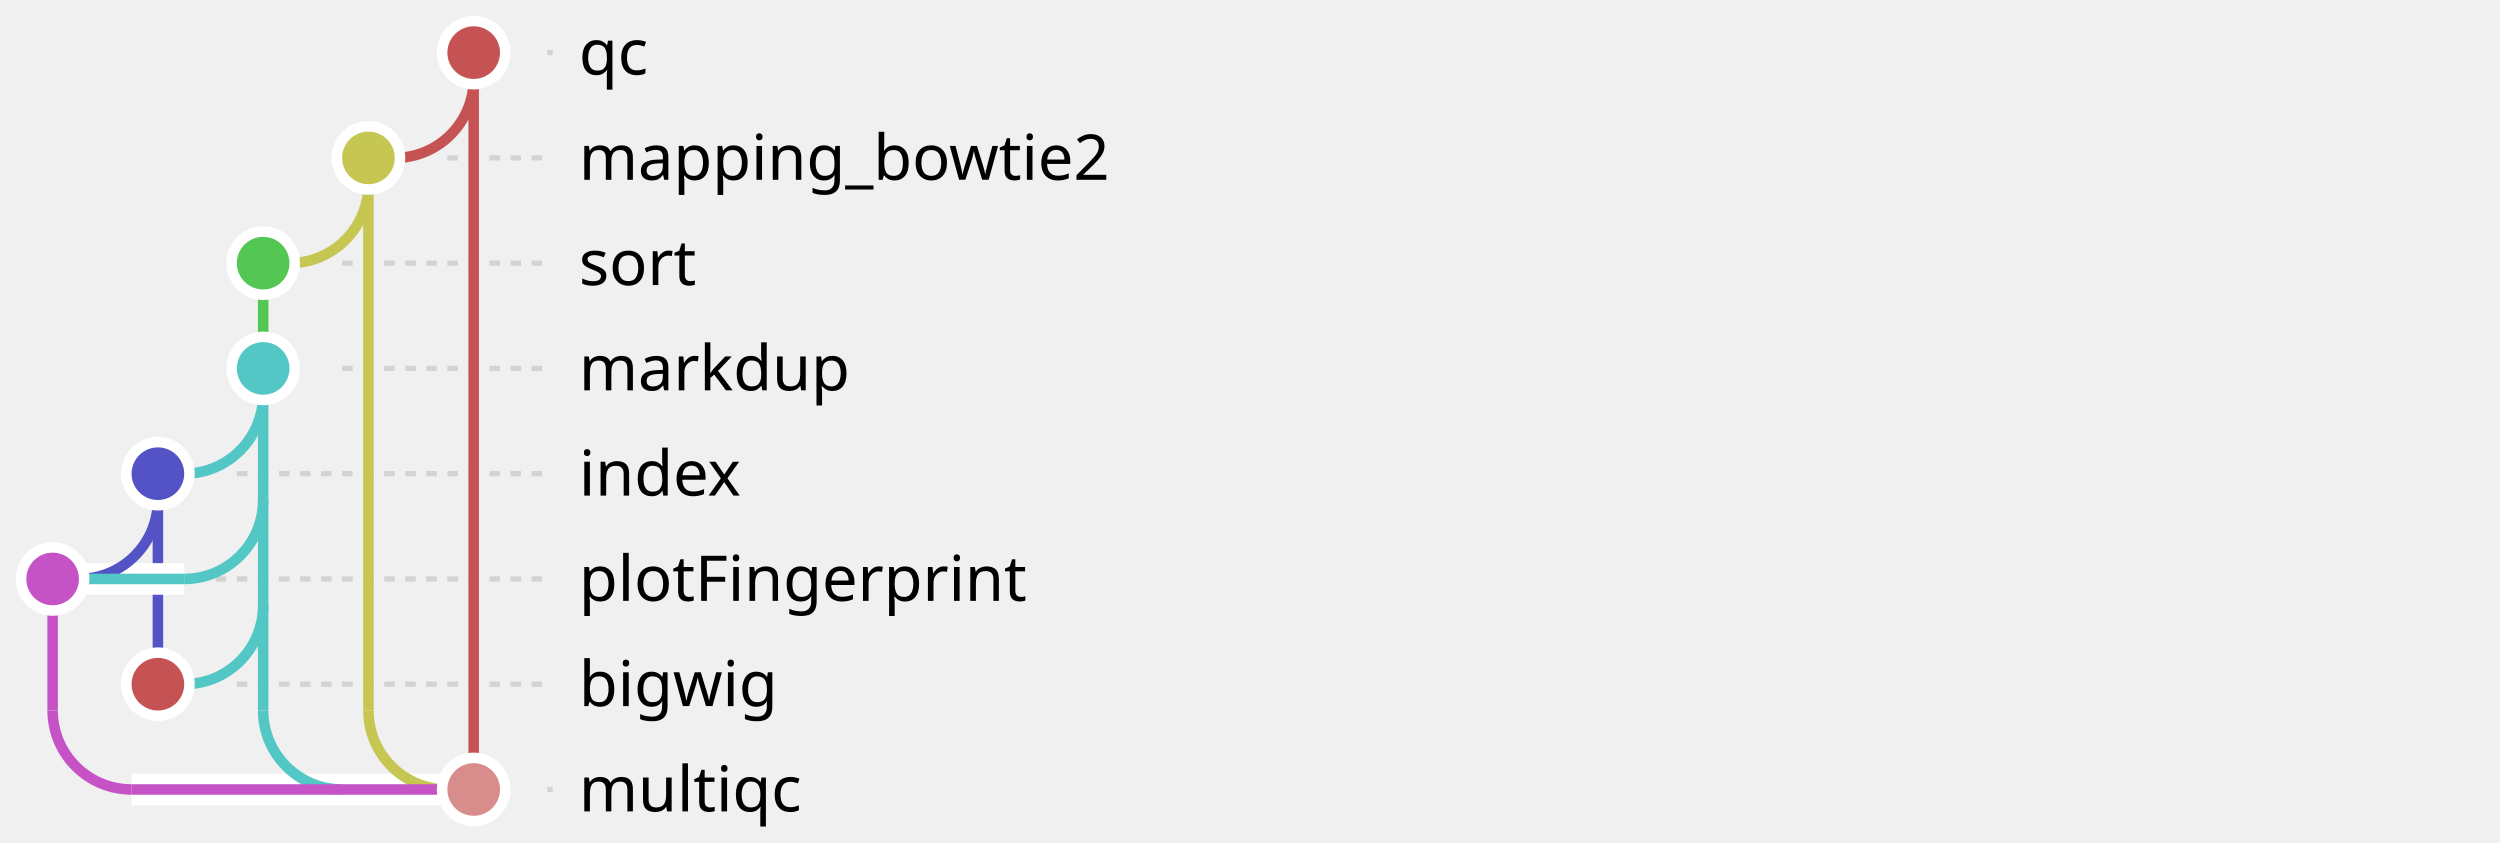
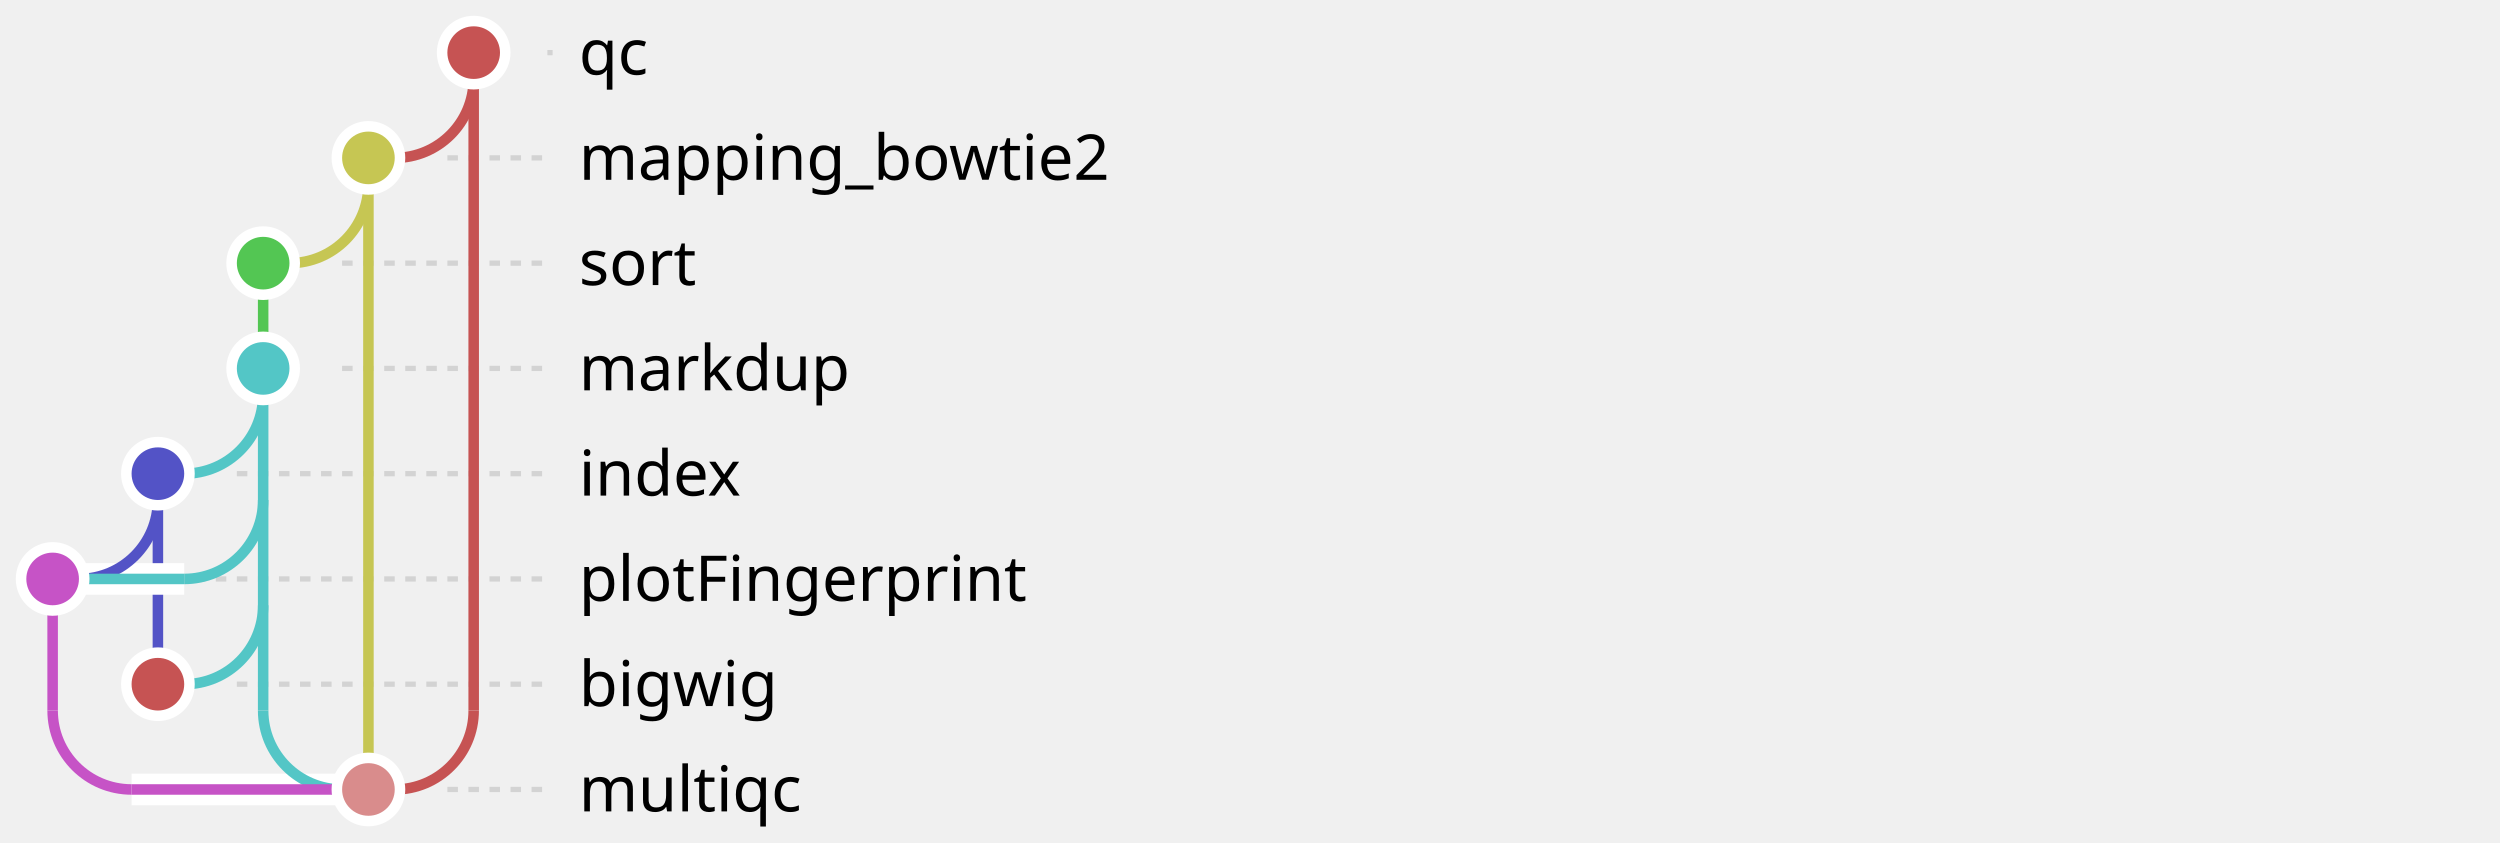
<svg xmlns="http://www.w3.org/2000/svg" baseProfile="full" height="100%" version="1.1" viewBox="25.0,5.0,475.0,160.0" width="100%">
  <defs />
  <g>
    <line stroke="lightgrey" stroke-dasharray="2" x1="130.0" x2="129.0" y1="15.0" y2="15.0" />
    <line stroke="lightgrey" stroke-dasharray="2" x1="110.0" x2="129.0" y1="35.0" y2="35.0" />
    <line stroke="lightgrey" stroke-dasharray="2" x1="90.0" x2="129.0" y1="55.0" y2="55.0" />
    <line stroke="lightgrey" stroke-dasharray="2" x1="90.0" x2="129.0" y1="75.0" y2="75.0" />
    <line stroke="lightgrey" stroke-dasharray="2" x1="70.0" x2="129.0" y1="95.0" y2="95.0" />
    <line stroke="lightgrey" stroke-dasharray="2" x1="50.0" x2="129.0" y1="115.0" y2="115.0" />
    <line stroke="lightgrey" stroke-dasharray="2" x1="70.0" x2="129.0" y1="135.0" y2="135.0" />
-     <line stroke="lightgrey" stroke-dasharray="2" x1="130.0" x2="129.0" y1="155.0" y2="155.0" />
+     <line stroke="lightgrey" stroke-dasharray="2" x1="110.0" x2="129.0" y1="155.0" y2="155.0" />
  </g>
  <g>
    <line stroke="#53c653" stroke-width="2.0" x1="75.0" x2="75.0" y1="55.0" y2="75.0" />
    <line stroke="#5353c6" stroke-width="2.0" x1="55.0" x2="55.0" y1="95.0" y2="135.0" />
    <line stroke="#c653c6" stroke-width="2.0" x1="35.0" x2="35.0" y1="115.0" y2="140.0" />
    <line stroke="#53c6c6" stroke-width="2.0" x1="75.0" x2="75.0" y1="75.0" y2="140.0" />
-     <line stroke="#c6c653" stroke-width="2.0" x1="95.0" x2="95.0" y1="35.0" y2="140.0" />
-     <line stroke="#c65353" stroke-width="2.0" x1="115.0" x2="115.0" y1="15.0" y2="155.0" />
+     <line stroke="#c6c653" stroke-width="2.0" x1="95.0" x2="95.0" y1="35.0" y2="155.0" />
+     <line stroke="#c65353" stroke-width="2.0" x1="115.0" x2="115.0" y1="15.0" y2="140.0" />
  </g>
  <g>
    <line stroke="white" stroke-width="6.0" x1="95.0" x2="100.0" y1="35.0" y2="35.0" />
    <line stroke="white" stroke-width="6.0" x1="75.0" x2="80.0" y1="55.0" y2="55.0" />
    <line stroke="white" stroke-width="6.0" x1="55.0" x2="60.0" y1="95.0" y2="95.0" />
    <line stroke="white" stroke-width="6.0" x1="35.0" x2="60.0" y1="115.0" y2="115.0" />
    <line stroke="white" stroke-width="6.0" x1="55.0" x2="60.0" y1="135.0" y2="135.0" />
-     <line stroke="white" stroke-width="6.0" x1="50.0" x2="115.0" y1="155.0" y2="155.0" />
+     <line stroke="white" stroke-width="6.0" x1="50.0" x2="95.0" y1="155.0" y2="155.0" />
+     <line stroke="white" stroke-width="6.0" x1="95.0" x2="100.0" y1="155.0" y2="155.0" />
  </g>
  <g>
    <path d="M 115.0,20.0 a15.0,15.0 0 0,1 -15.0,15.0" fill="none" stroke="#c65353" stroke-width="2.0" />
    <line stroke="#c65353" stroke-width="2.0" x1="95.0" x2="100.0" y1="35.0" y2="35.0" />
    <path d="M 95.0,40.0 a15.0,15.0 0 0,1 -15.0,15.0" fill="none" stroke="#c6c653" stroke-width="2.0" />
    <line stroke="#c6c653" stroke-width="2.0" x1="75.0" x2="80.0" y1="55.0" y2="55.0" />
    <path d="M 75.0,80.0 a15.0,15.0 0 0,1 -15.0,15.0" fill="none" stroke="#53c6c6" stroke-width="2.0" />
    <line stroke="#53c6c6" stroke-width="2.0" x1="55.0" x2="60.0" y1="95.0" y2="95.0" />
    <path d="M 55.0,100.0 a15.0,15.0 0 0,1 -15.0,15.0" fill="none" stroke="#5353c6" stroke-width="2.0" />
    <path d="M 75.0,100.0 a15.0,15.0 0 0,1 -15.0,15.0" fill="none" stroke="#53c6c6" stroke-width="2.0" />
    <line stroke="#53c6c6" stroke-width="2.0" x1="35.0" x2="60.0" y1="115.0" y2="115.0" />
    <path d="M 75.0,120.0 a15.0,15.0 0 0,1 -15.0,15.0" fill="none" stroke="#53c6c6" stroke-width="2.0" />
    <line stroke="#53c6c6" stroke-width="2.0" x1="55.0" x2="60.0" y1="135.0" y2="135.0" />
    <path d="M 35.0,140.0 a15.0,15.0 0 0,0 15.0,15.0" fill="none" stroke="#c653c6" stroke-width="2.0" />
    <path d="M 75.0,140.0 a15.0,15.0 0 0,0 15.0,15.0" fill="none" stroke="#53c6c6" stroke-width="2.0" />
-     <path d="M 95.0,140.0 a15.0,15.0 0 0,0 15.0,15.0" fill="none" stroke="#c6c653" stroke-width="2.0" />
-     <line stroke="#c653c6" stroke-width="2.0" x1="50.0" x2="115.0" y1="155.0" y2="155.0" />
+     <line stroke="#c653c6" stroke-width="2.0" x1="50.0" x2="95.0" y1="155.0" y2="155.0" />
+     <path d="M 115.0,140.0 a15.0,15.0 0 0,1 -15.0,15.0" fill="none" stroke="#c65353" stroke-width="2.0" />
+     <line stroke="#c65353" stroke-width="2.0" x1="95.0" x2="100.0" y1="155.0" y2="155.0" />
  </g>
  <g>
    <circle cx="115.0" cy="15.0" fill="#c65353" id="Nqc" r="6.0" stroke="white" stroke-width="2.0" />
    <text dominant-baseline="middle" font-family="sans-serif" font-size="inherit" x="135.0" y="15.0">qc</text>
    <circle cx="95.0" cy="35.0" fill="#c6c653" id="Nmapping_bowtie2" r="6.0" stroke="white" stroke-width="2.0" />
    <text dominant-baseline="middle" font-family="sans-serif" font-size="inherit" x="135.0" y="35.0">mapping_bowtie2</text>
    <circle cx="75.0" cy="55.0" fill="#53c653" id="Nsort" r="6.0" stroke="white" stroke-width="2.0" />
    <text dominant-baseline="middle" font-family="sans-serif" font-size="inherit" x="135.0" y="55.0">sort</text>
    <circle cx="75.0" cy="75.0" fill="#53c6c6" id="Nmarkdup" r="6.0" stroke="white" stroke-width="2.0" />
    <text dominant-baseline="middle" font-family="sans-serif" font-size="inherit" x="135.0" y="75.0">markdup</text>
    <circle cx="55.0" cy="95.0" fill="#5353c6" id="Nindex" r="6.0" stroke="white" stroke-width="2.0" />
    <text dominant-baseline="middle" font-family="sans-serif" font-size="inherit" x="135.0" y="95.0">index</text>
    <circle cx="35.0" cy="115.0" fill="#c653c6" id="NplotFingerprint" r="6.0" stroke="white" stroke-width="2.0" />
    <text dominant-baseline="middle" font-family="sans-serif" font-size="inherit" x="135.0" y="115.0">plotFingerprint</text>
    <circle cx="55.0" cy="135.0" fill="#c65353" id="Nbigwig" r="6.0" stroke="white" stroke-width="2.0" />
    <text dominant-baseline="middle" font-family="sans-serif" font-size="inherit" x="135.0" y="135.0">bigwig</text>
-     <circle cx="115.0" cy="155.0" fill="#d98c8c" id="Nmultiqc" r="6.0" stroke="white" stroke-width="2.0" />
+     <circle cx="95.0" cy="155.0" fill="#d98c8c" id="Nmultiqc" r="6.0" stroke="white" stroke-width="2.0" />
    <text dominant-baseline="middle" font-family="sans-serif" font-size="inherit" x="135.0" y="155.0">multiqc</text>
  </g>
</svg>
